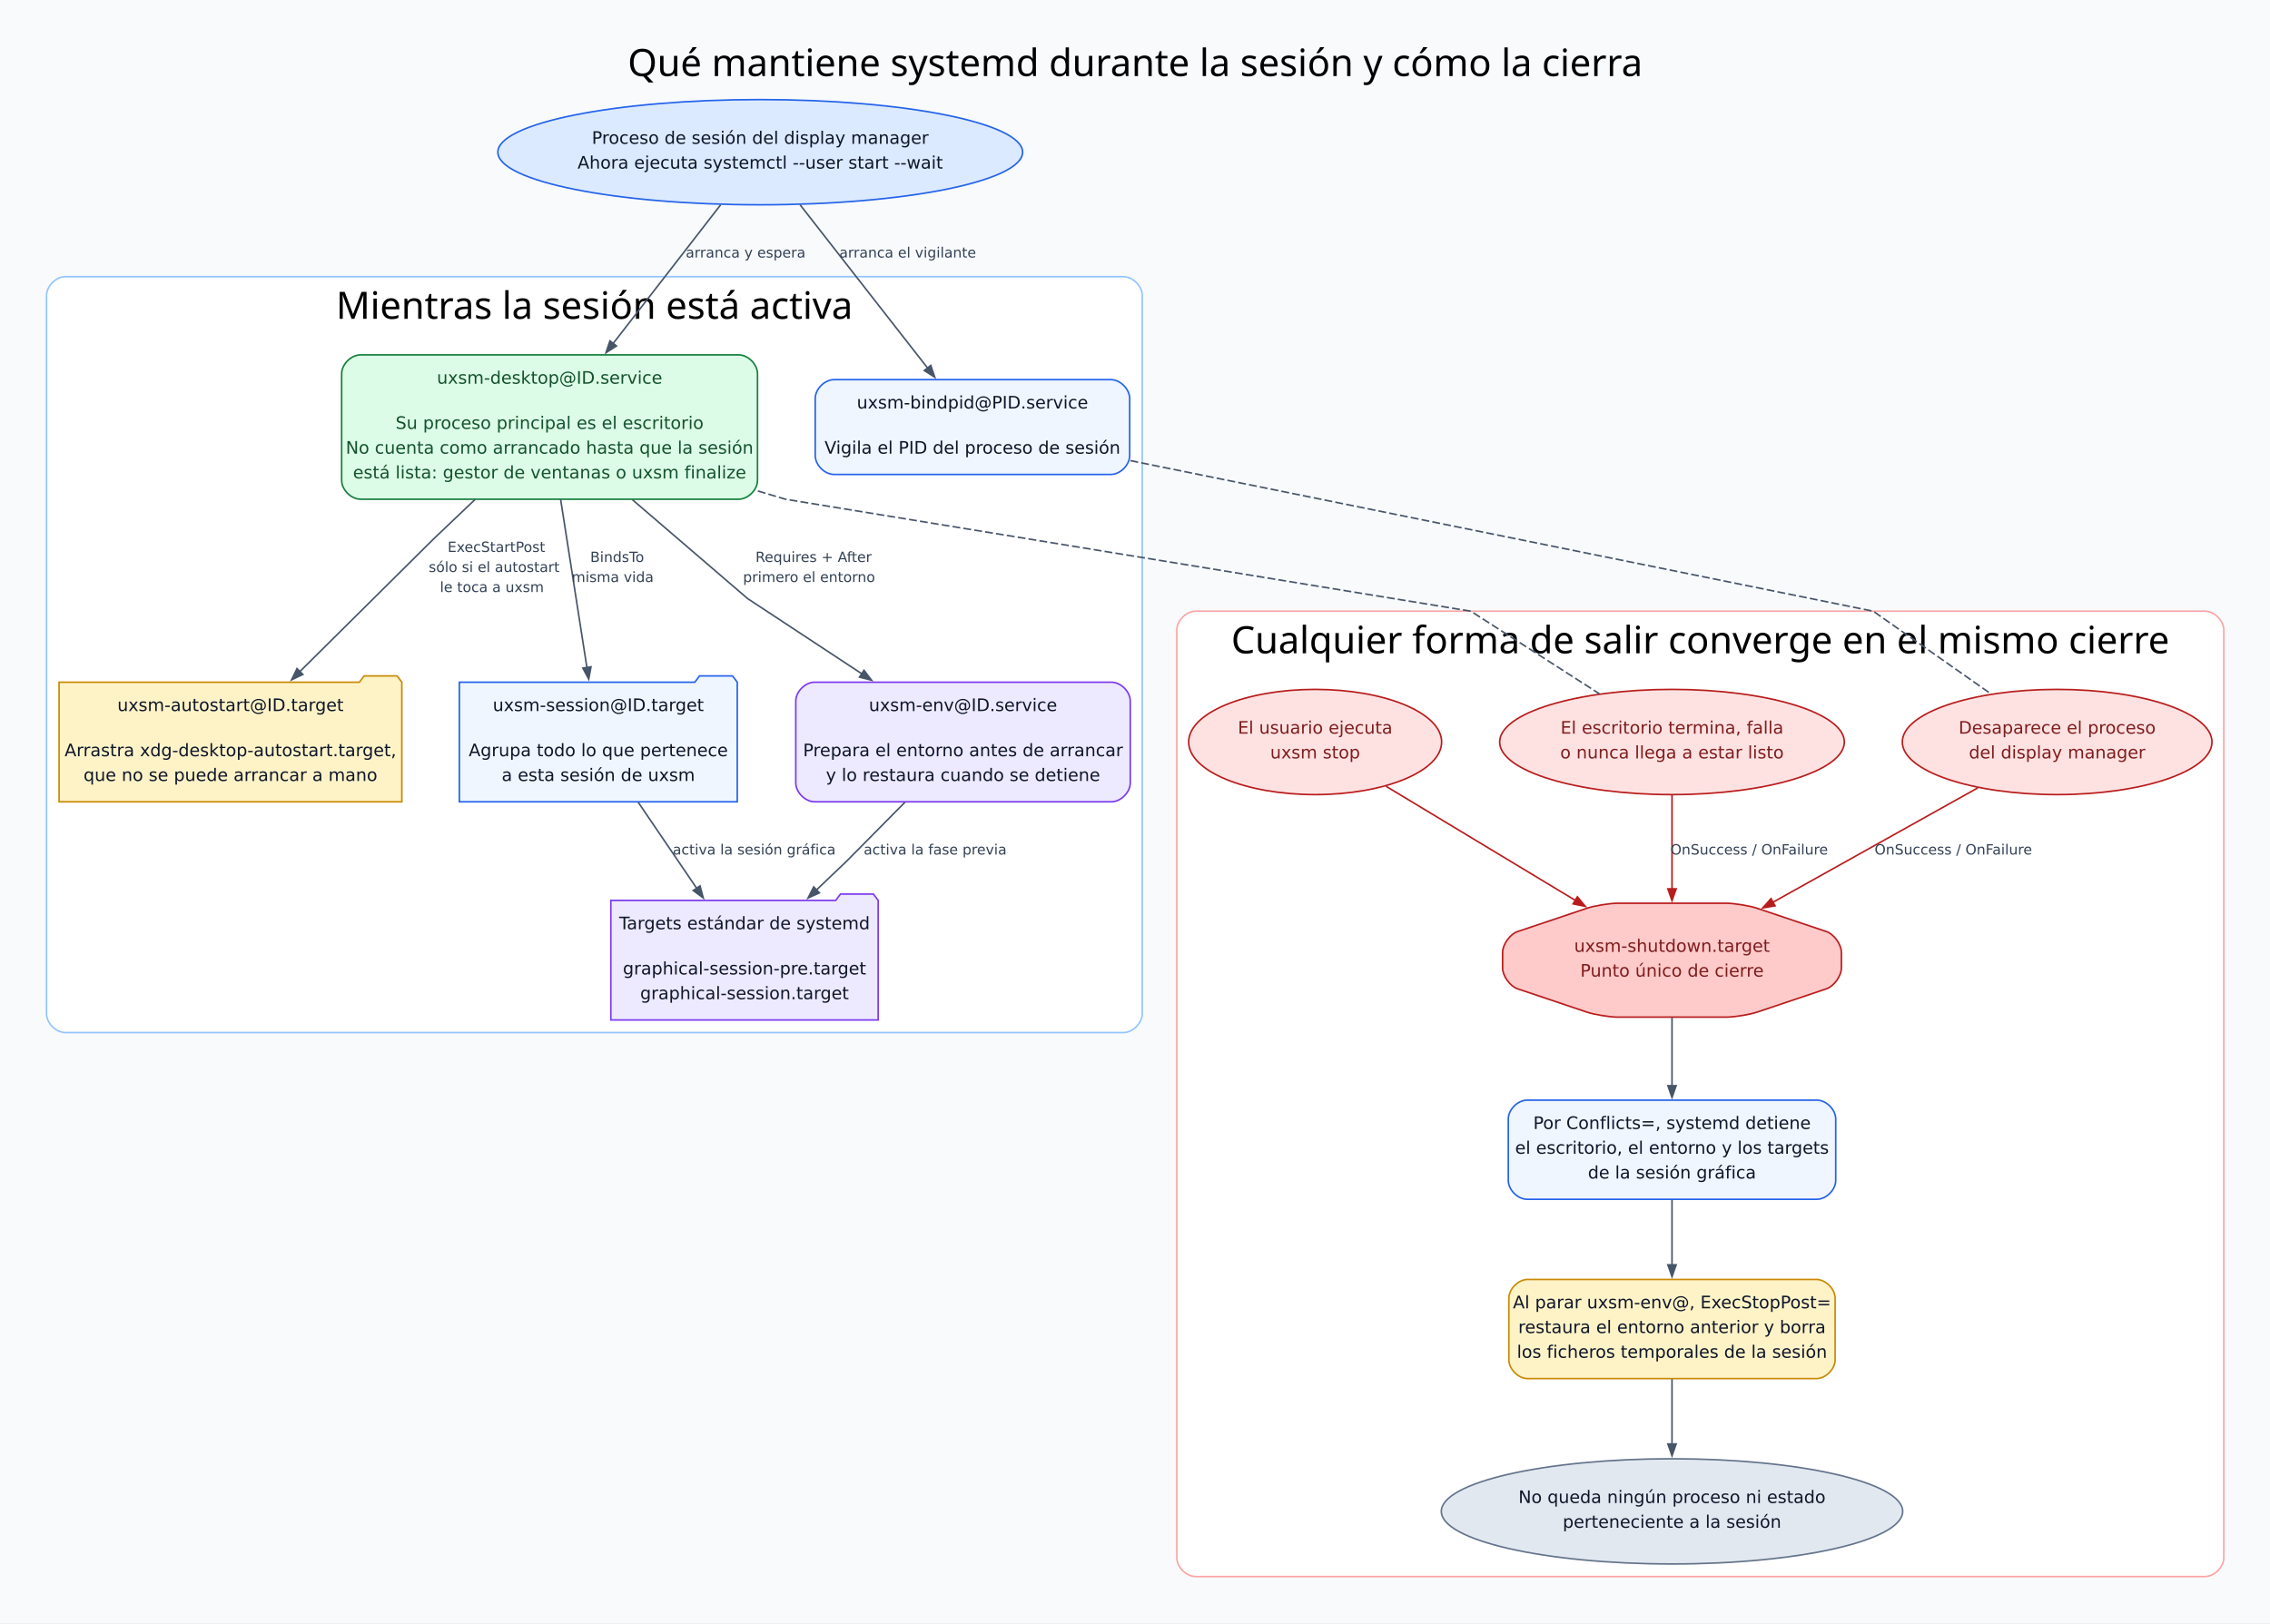
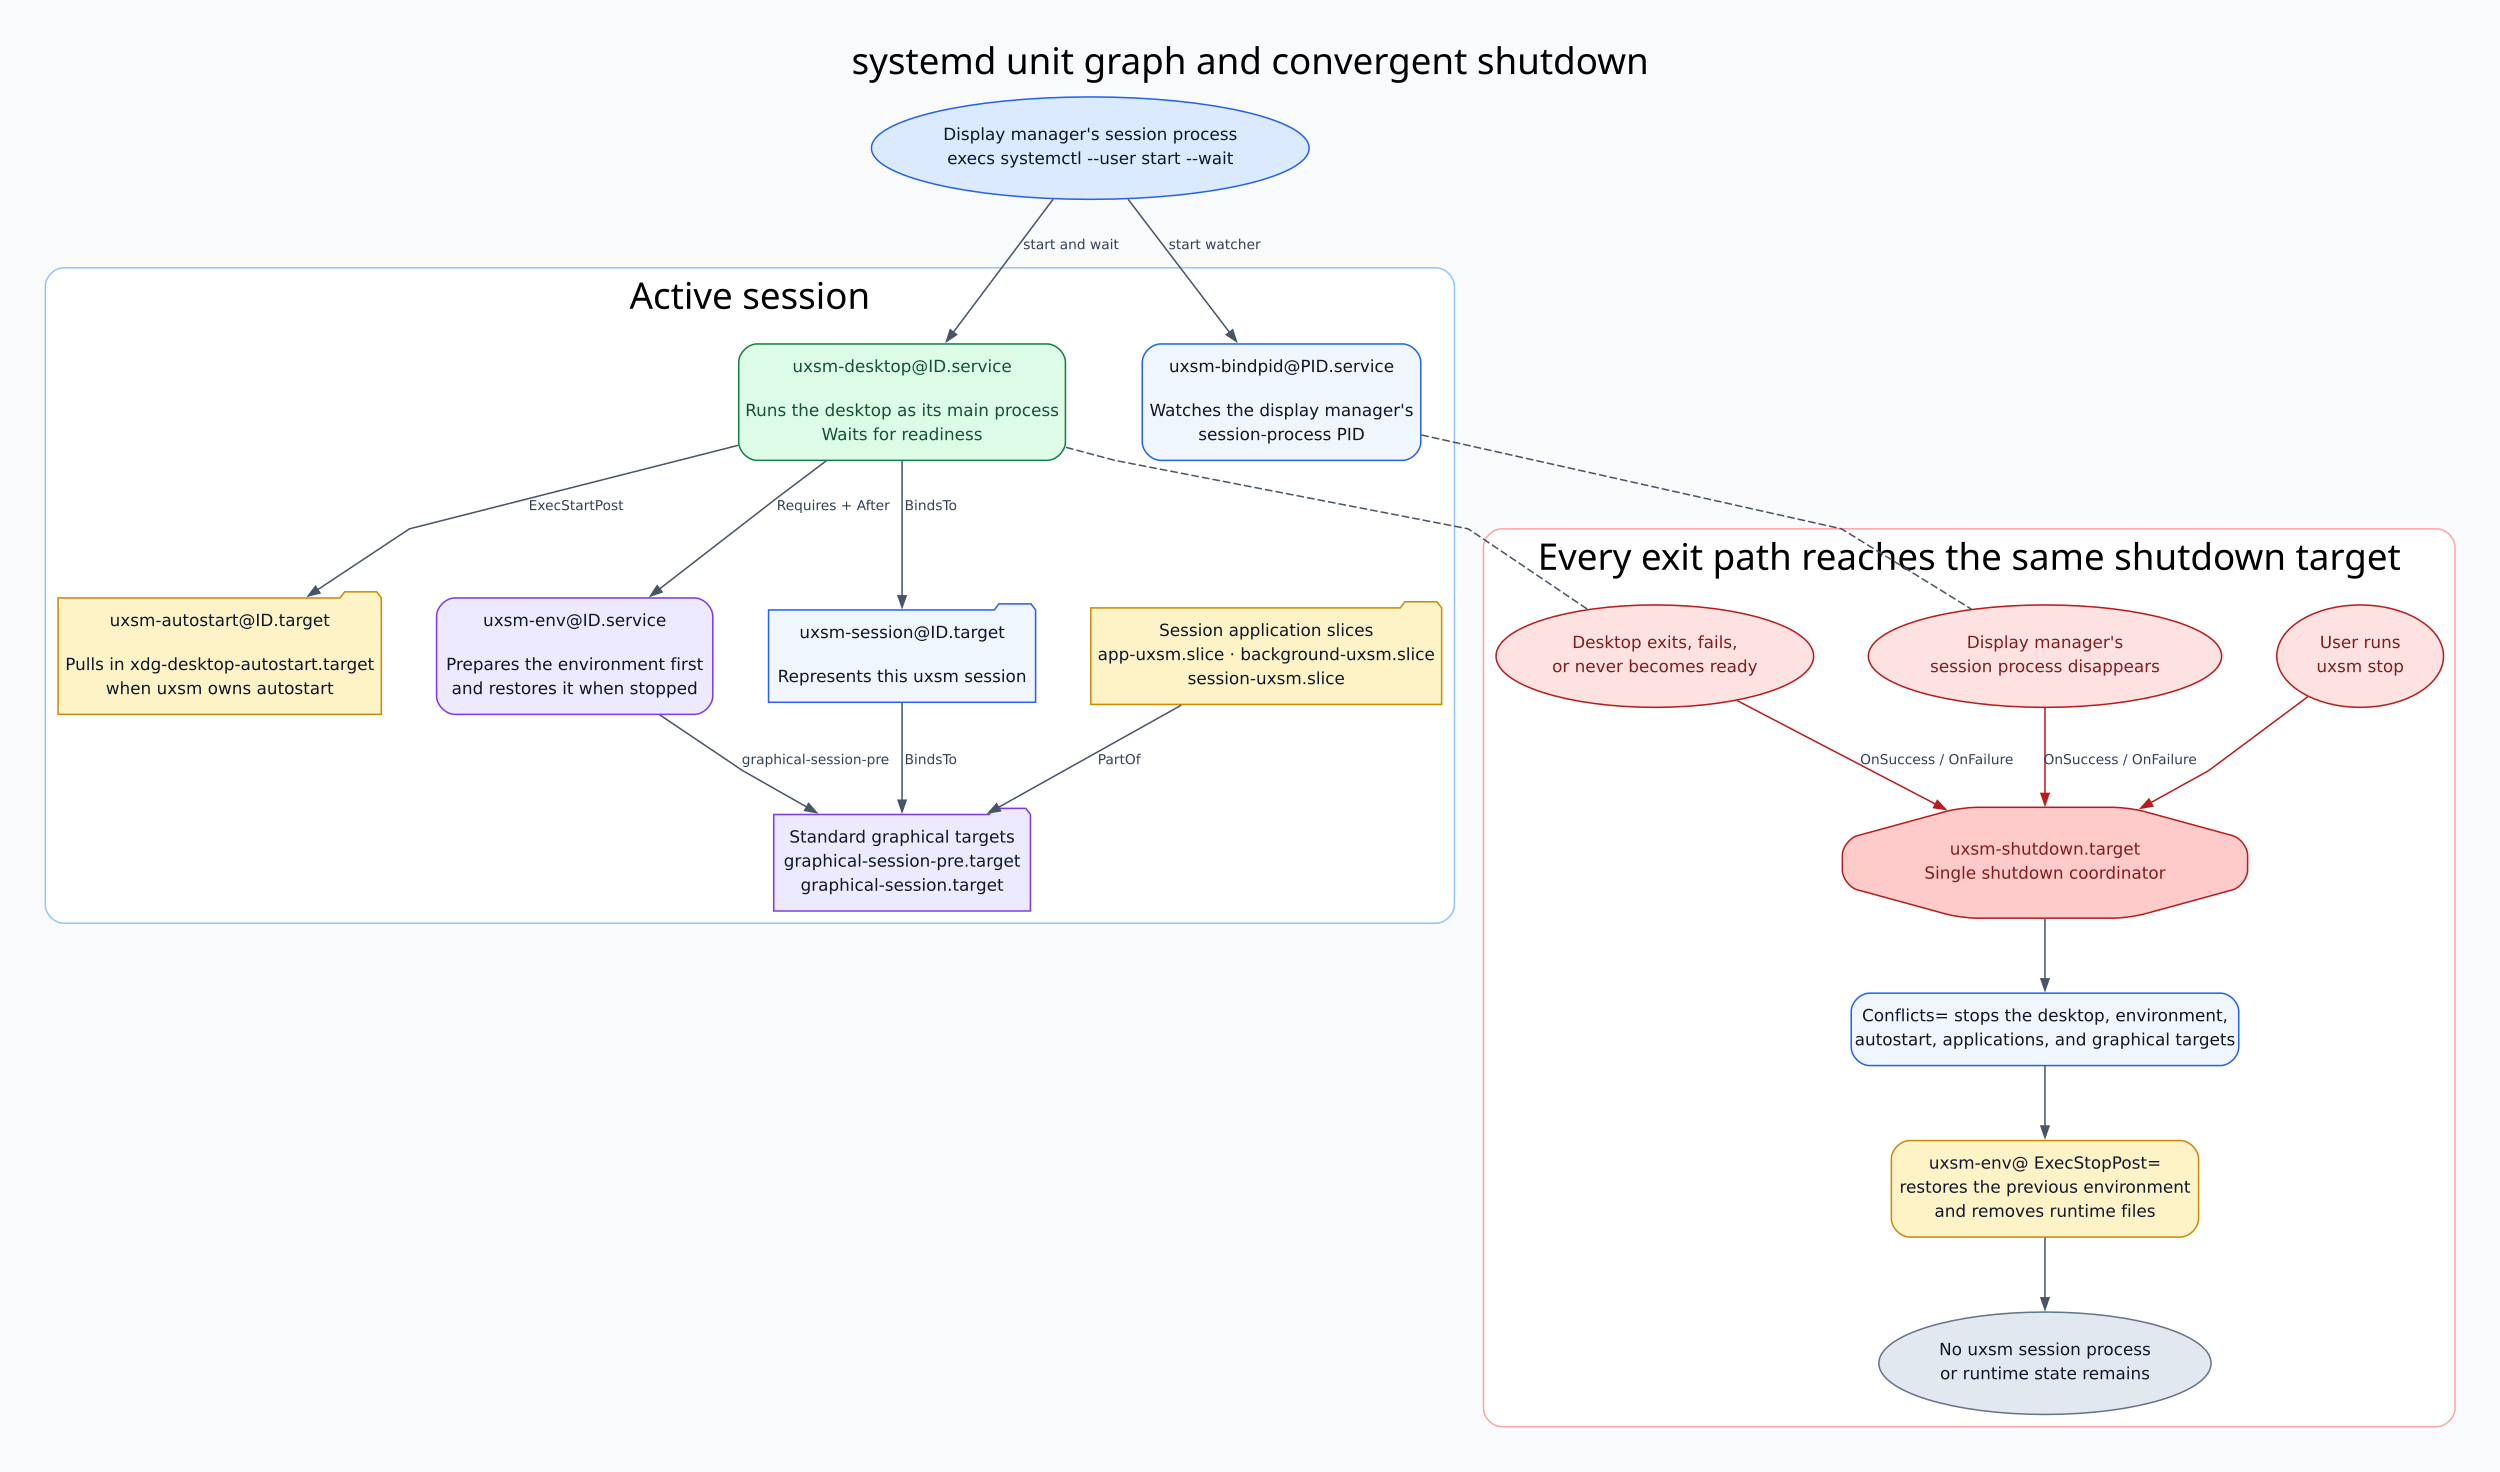
- <svg xmlns="http://www.w3.org/2000/svg" width="1444pt" height="1033pt" viewBox="0.00 0.00 1444.00 1033.00">
-   <g id="graph0" class="graph" transform="scale(1 1) rotate(0) translate(21.6 1011.13)">
-     <polygon fill="#f8fafc" stroke="none" points="-21.6,21.6 -21.6,-1011.13 1422.6,-1011.13 1422.6,21.6 -21.6,21.6" />
-     <text xml:space="preserve" text-anchor="middle" x="700.5" y="-962.73" font-family="DejaVu Sans Bold" font-size="24.00">Qué mantiene systemd durante la sesión y cómo la cierra</text>
+ <svg xmlns="http://www.w3.org/2000/svg" width="1634pt" height="962pt" viewBox="0.00 0.00 1634.00 962.00">
+   <g id="graph0" class="graph" transform="scale(1 1) rotate(0) translate(21.6 940.5)">
+     <polygon fill="#f8fafc" stroke="none" points="-21.6,21.6 -21.6,-940.5 1612.6,-940.5 1612.6,21.6 -21.6,21.6" />
+     <text xml:space="preserve" text-anchor="middle" x="795.5" y="-892.1" font-family="DejaVu Sans Bold" font-size="24.00">systemd unit graph and convergent shutdown</text>
    <g id="clust1" class="cluster">
-       <path fill="#ffffff" stroke="#93c5fd" d="M20,-354.13C20,-354.13 693,-354.13 693,-354.13 699,-354.13 705,-360.13 705,-366.13 705,-366.13 705,-823.08 705,-823.08 705,-829.08 699,-835.08 693,-835.08 693,-835.08 20,-835.08 20,-835.08 14,-835.08 8,-829.08 8,-823.08 8,-823.08 8,-366.13 8,-366.13 8,-360.13 14,-354.13 20,-354.13" />
-       <text xml:space="preserve" text-anchor="middle" x="356.5" y="-808.28" font-family="DejaVu Sans Bold" font-size="24.00">Mientras la sesión está activa</text>
+       <path fill="#ffffff" stroke="#93c5fd" d="M20,-337.07C20,-337.07 917,-337.07 917,-337.07 923,-337.07 929,-343.07 929,-349.07 929,-349.07 929,-753.45 929,-753.45 929,-759.45 923,-765.45 917,-765.45 917,-765.45 20,-765.45 20,-765.45 14,-765.45 8,-759.45 8,-753.45 8,-753.45 8,-349.07 8,-349.07 8,-343.07 14,-337.07 20,-337.07" />
+       <text xml:space="preserve" text-anchor="middle" x="468.5" y="-738.65" font-family="DejaVu Sans Bold" font-size="24.00">Active session</text>
    </g>
    <g id="clust2" class="cluster">
-       <path fill="#ffffff" stroke="#fca5a5" d="M739,-8C739,-8 1381,-8 1381,-8 1387,-8 1393,-14 1393,-20 1393,-20 1393,-610.24 1393,-610.24 1393,-616.24 1387,-622.24 1381,-622.24 1381,-622.24 739,-622.24 739,-622.24 733,-622.24 727,-616.24 727,-610.24 727,-610.24 727,-20 727,-20 727,-14 733,-8 739,-8" />
-       <text xml:space="preserve" text-anchor="middle" x="1060" y="-595.44" font-family="DejaVu Sans Bold" font-size="24.00">Cualquier forma de salir converge en el mismo cierre</text>
+       <path fill="#ffffff" stroke="#fca5a5" d="M960,-8C960,-8 1571,-8 1571,-8 1577,-8 1583,-14 1583,-20 1583,-20 1583,-582.86 1583,-582.86 1583,-588.86 1577,-594.86 1571,-594.86 1571,-594.86 960,-594.86 960,-594.86 954,-594.86 948,-588.86 948,-582.86 948,-582.86 948,-20 948,-20 948,-14 954,-8 960,-8" />
+       <text xml:space="preserve" text-anchor="middle" x="1265.5" y="-568.06" font-family="DejaVu Sans Bold" font-size="24.00">Every exit path reaches the same shutdown target</text>
    </g>
    <g id="node1" class="node">
-       <ellipse fill="#dbeafe" stroke="#2563eb" cx="462" cy="-914.3" rx="166.91" ry="33.47" />
-       <text xml:space="preserve" text-anchor="middle" x="462" y="-919.6" font-family="DejaVu Sans" font-size="11.00" fill="#0f172a">Proceso de sesión del display manager</text>
-       <text xml:space="preserve" text-anchor="middle" x="462" y="-903.85" font-family="DejaVu Sans" font-size="11.00" fill="#0f172a">Ahora ejecuta systemctl --user start --wait</text>
+       <ellipse fill="#dbeafe" stroke="#2563eb" cx="691" cy="-843.68" rx="143.04" ry="33.47" />
+       <text xml:space="preserve" text-anchor="middle" x="691" y="-848.98" font-family="DejaVu Sans" font-size="11.00" fill="#0f172a">Display manager's session process</text>
+       <text xml:space="preserve" text-anchor="middle" x="691" y="-833.23" font-family="DejaVu Sans" font-size="11.00" fill="#0f172a">execs systemctl --user start --wait</text>
    </g>
    <g id="node2" class="node">
-       <path fill="#eff6ff" stroke="#2563eb" d="M685.02,-769.58C685.02,-769.58 508.98,-769.58 508.98,-769.58 502.98,-769.58 496.98,-763.58 496.98,-757.58 496.98,-757.58 496.98,-721.24 496.98,-721.24 496.98,-715.24 502.98,-709.24 508.98,-709.24 508.98,-709.24 685.02,-709.24 685.02,-709.24 691.02,-709.24 697.02,-715.24 697.02,-721.24 697.02,-721.24 697.02,-757.58 697.02,-757.58 697.02,-763.58 691.02,-769.58 685.02,-769.58" />
-       <text xml:space="preserve" text-anchor="middle" x="597" y="-751.21" font-family="DejaVu Sans" font-size="11.00" fill="#0f172a">uxsm-bindpid@PID.service</text>
-       <text xml:space="preserve" text-anchor="middle" x="597" y="-722.46" font-family="DejaVu Sans" font-size="11.00" fill="#0f172a">Vigila el PID del proceso de sesión</text>
+       <path fill="#eff6ff" stroke="#2563eb" d="M895.02,-715.7C895.02,-715.7 736.98,-715.7 736.98,-715.7 730.98,-715.7 724.98,-709.7 724.98,-703.7 724.98,-703.7 724.98,-651.61 724.98,-651.61 724.98,-645.61 730.98,-639.61 736.98,-639.61 736.98,-639.61 895.02,-639.61 895.02,-639.61 901.02,-639.61 907.02,-645.61 907.02,-651.61 907.02,-651.61 907.02,-703.7 907.02,-703.7 907.02,-709.7 901.02,-715.7 895.02,-715.7" />
+       <text xml:space="preserve" text-anchor="middle" x="816" y="-697.33" font-family="DejaVu Sans" font-size="11.00" fill="#0f172a">uxsm-bindpid@PID.service</text>
+       <text xml:space="preserve" text-anchor="middle" x="816" y="-668.58" font-family="DejaVu Sans" font-size="11.00" fill="#0f172a">Watches the display manager's</text>
+       <text xml:space="preserve" text-anchor="middle" x="816" y="-652.83" font-family="DejaVu Sans" font-size="11.00" fill="#0f172a">session-process PID</text>
+     </g>
+     <g id="edge13" class="edge">
+       <path fill="none" stroke="#475569" d="M715.7,-810.27C734.72,-785.31 761.22,-750.54 782.21,-723" />
+       <polygon fill="#475569" stroke="#475569" points="784.04,-724.92 786.5,-717.37 779.87,-721.74 784.04,-724.92" />
+       <text xml:space="preserve" text-anchor="middle" x="772.3" y="-777.65" font-family="DejaVu Sans" font-size="9.00" fill="#334155"> start watcher </text>
+     </g>
+     <g id="node4" class="node">
+       <path fill="#dcfce7" stroke="#15803d" d="M662.77,-715.7C662.77,-715.7 473.23,-715.7 473.23,-715.7 467.23,-715.7 461.23,-709.7 461.23,-703.7 461.23,-703.7 461.23,-651.61 461.23,-651.61 461.23,-645.61 467.23,-639.61 473.23,-639.61 473.23,-639.61 662.77,-639.61 662.77,-639.61 668.77,-639.61 674.77,-645.61 674.77,-651.61 674.77,-651.61 674.77,-703.7 674.77,-703.7 674.77,-709.7 668.77,-715.7 662.77,-715.7" />
+       <text xml:space="preserve" text-anchor="middle" x="568" y="-697.33" font-family="DejaVu Sans" font-size="11.00" fill="#14532d">uxsm-desktop@ID.service</text>
+       <text xml:space="preserve" text-anchor="middle" x="568" y="-668.58" font-family="DejaVu Sans" font-size="11.00" fill="#14532d">Runs the desktop as its main process</text>
+       <text xml:space="preserve" text-anchor="middle" x="568" y="-652.83" font-family="DejaVu Sans" font-size="11.00" fill="#14532d">Waits for readiness</text>
+     </g>
+     <g id="edge14" class="edge">
+       <path fill="none" stroke="#475569" d="M666.7,-810.27C648.06,-785.42 622.12,-750.83 601.51,-723.35" />
+       <polygon fill="#475569" stroke="#475569" points="603.63,-721.8 597.03,-717.37 599.43,-724.95 603.63,-721.8" />
+       <text xml:space="preserve" text-anchor="middle" x="678.45" y="-777.65" font-family="DejaVu Sans" font-size="9.00" fill="#334155"> start and wait </text>
+     </g>
+     <g id="node10" class="node">
+       <ellipse fill="#fee2e2" stroke="#b91c1c" cx="1315" cy="-511.64" rx="115.46" ry="33.47" />
+       <text xml:space="preserve" text-anchor="middle" x="1315" y="-516.94" font-family="DejaVu Sans" font-size="11.00" fill="#7f1d1d">Display manager's</text>
+       <text xml:space="preserve" text-anchor="middle" x="1315" y="-501.19" font-family="DejaVu Sans" font-size="11.00" fill="#7f1d1d">session process disappears</text>
+     </g>
+     <g id="edge16" class="edge">
+       <path fill="none" stroke="#475569" stroke-dasharray="5,2" d="M907.41,-656.23C1015.82,-632 1182,-594.86 1182,-594.86 1182,-594.86 1228.89,-565.88 1266.98,-542.32" />
+     </g>
+     <g id="node3" class="node">
+       <path fill="#ede9fe" stroke="#7c3aed" d="M432.27,-549.68C432.27,-549.68 275.73,-549.68 275.73,-549.68 269.73,-549.68 263.73,-543.68 263.73,-537.68 263.73,-537.68 263.73,-485.59 263.73,-485.59 263.73,-479.59 269.73,-473.59 275.73,-473.59 275.73,-473.59 432.27,-473.59 432.27,-473.59 438.27,-473.59 444.27,-479.59 444.27,-485.59 444.27,-485.59 444.27,-537.68 444.27,-537.68 444.27,-543.68 438.27,-549.68 432.27,-549.68" />
+       <text xml:space="preserve" text-anchor="middle" x="354" y="-531.31" font-family="DejaVu Sans" font-size="11.00" fill="#0f172a">uxsm-env@ID.service</text>
+       <text xml:space="preserve" text-anchor="middle" x="354" y="-502.56" font-family="DejaVu Sans" font-size="11.00" fill="#0f172a">Prepares the environment first</text>
+       <text xml:space="preserve" text-anchor="middle" x="354" y="-486.81" font-family="DejaVu Sans" font-size="11.00" fill="#0f172a">and restores it when stopped</text>
+     </g>
+     <g id="node6" class="node">
+       <polygon fill="#ede9fe" stroke="#7c3aed" points="651.89,-408.16 648.89,-412.16 627.89,-412.16 624.89,-408.16 484.11,-408.16 484.11,-345.07 651.89,-345.07 651.89,-408.16" />
+       <text xml:space="preserve" text-anchor="middle" x="568" y="-389.79" font-family="DejaVu Sans" font-size="11.00" fill="#0f172a">Standard graphical targets</text>
+       <text xml:space="preserve" text-anchor="middle" x="568" y="-374.04" font-family="DejaVu Sans" font-size="11.00" fill="#0f172a">graphical-session-pre.target</text>
+       <text xml:space="preserve" text-anchor="middle" x="568" y="-358.29" font-family="DejaVu Sans" font-size="11.00" fill="#0f172a">graphical-session.target</text>
+     </g>
+     <g id="edge6" class="edge">
+       <path fill="none" stroke="#475569" d="M409.52,-473.31C436.74,-455.01 463.75,-436.84 463.75,-436.84 463.75,-436.84 483.49,-425.63 505.8,-412.95" />
+       <polygon fill="#475569" stroke="#475569" points="506.89,-415.35 512.12,-409.36 504.3,-410.79 506.89,-415.35" />
+       <text xml:space="preserve" text-anchor="middle" x="511.38" y="-441.04" font-family="DejaVu Sans" font-size="9.00" fill="#334155"> graphical-session-pre </text>
+     </g>
+     <g id="edge1" class="edge">
+       <path fill="none" stroke="#475569" d="M518.55,-639.39C501.68,-626.68 487,-615.61 487,-615.61 487,-615.61 445.72,-583.65 409.15,-555.34" />
+       <polygon fill="#475569" stroke="#475569" points="411.13,-553.55 403.59,-551.03 407.91,-557.7 411.13,-553.55" />
+       <text xml:space="preserve" text-anchor="middle" x="523" y="-607.06" font-family="DejaVu Sans" font-size="9.00" fill="#334155"> Requires + After </text>
+     </g>
+     <g id="node5" class="node">
+       <polygon fill="#eff6ff" stroke="#2563eb" points="655.27,-541.81 652.27,-545.81 631.27,-545.81 628.27,-541.81 480.73,-541.81 480.73,-481.47 655.27,-481.47 655.27,-541.81" />
+       <text xml:space="preserve" text-anchor="middle" x="568" y="-523.44" font-family="DejaVu Sans" font-size="11.00" fill="#0f172a">uxsm-session@ID.target</text>
+       <text xml:space="preserve" text-anchor="middle" x="568" y="-494.69" font-family="DejaVu Sans" font-size="11.00" fill="#0f172a">Represents this uxsm session</text>
+     </g>
+     <g id="edge2" class="edge">
+       <path fill="none" stroke="#475569" d="M568,-639.44C568,-612.95 568,-577.45 568,-550.76" />
+       <polygon fill="#475569" stroke="#475569" points="570.63,-551.08 568,-543.58 565.38,-551.08 570.63,-551.08" />
+       <text xml:space="preserve" text-anchor="middle" x="586.75" y="-607.06" font-family="DejaVu Sans" font-size="9.00" fill="#334155"> BindsTo </text>
+     </g>
+     <g id="node7" class="node">
+       <polygon fill="#fef3c7" stroke="#ca8a04" points="227.64,-549.68 224.64,-553.68 203.64,-553.68 200.64,-549.68 16.36,-549.68 16.36,-473.59 227.64,-473.59 227.64,-549.68" />
+       <text xml:space="preserve" text-anchor="middle" x="122" y="-531.31" font-family="DejaVu Sans" font-size="11.00" fill="#0f172a">uxsm-autostart@ID.target</text>
+       <text xml:space="preserve" text-anchor="middle" x="122" y="-502.56" font-family="DejaVu Sans" font-size="11.00" fill="#0f172a">Pulls in xdg-desktop-autostart.target</text>
+       <text xml:space="preserve" text-anchor="middle" x="122" y="-486.81" font-family="DejaVu Sans" font-size="11.00" fill="#0f172a">when uxsm owns autostart</text>
+     </g>
+     <g id="edge4" class="edge">
+       <path fill="none" stroke="#475569" d="M460.78,-649.42C367.11,-625.63 246,-594.86 246,-594.86 246,-594.86 216.23,-575.12 185.86,-554.98" />
+       <polygon fill="#475569" stroke="#475569" points="187.52,-552.94 179.82,-550.98 184.62,-557.31 187.52,-552.94" />
+       <text xml:space="preserve" text-anchor="middle" x="354.94" y="-607.06" font-family="DejaVu Sans" font-size="9.00" fill="#334155"> ExecStartPost </text>
+     </g>
+     <g id="node9" class="node">
+       <ellipse fill="#fee2e2" stroke="#b91c1c" cx="1060" cy="-511.64" rx="103.8" ry="33.47" />
+       <text xml:space="preserve" text-anchor="middle" x="1060" y="-516.94" font-family="DejaVu Sans" font-size="11.00" fill="#7f1d1d">Desktop exits, fails,</text>
+       <text xml:space="preserve" text-anchor="middle" x="1060" y="-501.19" font-family="DejaVu Sans" font-size="11.00" fill="#7f1d1d">or never becomes ready</text>
+     </g>
+     <g id="edge15" class="edge">
+       <path fill="none" stroke="#475569" stroke-dasharray="5,2" d="M675.11,-648.11C693.59,-643.19 707,-639.61 707,-639.61 707,-639.61 938,-594.86 938,-594.86 938,-594.86 981.01,-565.88 1015.96,-542.32" />
+     </g>
+     <g id="edge3" class="edge">
+       <path fill="none" stroke="#475569" d="M568,-481.12C568,-462.31 568,-437.73 568,-417.23" />
+       <polygon fill="#475569" stroke="#475569" points="570.63,-417.45 568,-409.95 565.38,-417.45 570.63,-417.45" />
+       <text xml:space="preserve" text-anchor="middle" x="586.75" y="-441.04" font-family="DejaVu Sans" font-size="9.00" fill="#334155"> BindsTo </text>
+     </g>
+     <g id="node8" class="node">
+       <polygon fill="#fef3c7" stroke="#ca8a04" points="920.64,-543.18 917.64,-547.18 896.64,-547.18 893.64,-543.18 691.36,-543.18 691.36,-480.09 920.64,-480.09 920.64,-543.18" />
+       <text xml:space="preserve" text-anchor="middle" x="806" y="-524.81" font-family="DejaVu Sans" font-size="11.00" fill="#0f172a">Session application slices</text>
+       <text xml:space="preserve" text-anchor="middle" x="806" y="-509.06" font-family="DejaVu Sans" font-size="11.00" fill="#0f172a">app-uxsm.slice · background-uxsm.slice</text>
+       <text xml:space="preserve" text-anchor="middle" x="806" y="-493.31" font-family="DejaVu Sans" font-size="11.00" fill="#0f172a">session-uxsm.slice</text>
+     </g>
+     <g id="edge5" class="edge">
+       <path fill="none" stroke="#475569" d="M750.5,-479.62C714.72,-459.62 668.11,-433.57 630.95,-412.8" />
+       <polygon fill="#475569" stroke="#475569" points="632.32,-410.56 624.5,-409.19 629.76,-415.14 632.32,-410.56" />
+       <text xml:space="preserve" text-anchor="middle" x="709.89" y="-441.04" font-family="DejaVu Sans" font-size="9.00" fill="#334155"> PartOf </text>
+     </g>
+     <g id="node12" class="node">
+       <path fill="#fecaca" stroke="#b91c1c" d="M1447.44,-371.61C1447.44,-371.61 1447.44,-381.61 1447.44,-381.61 1447.44,-386.62 1442.61,-392.94 1437.79,-394.26 1437.79,-394.26 1379.51,-410.2 1379.51,-410.2 1374.68,-411.52 1364.86,-412.84 1359.85,-412.84 1359.85,-412.84 1270.15,-412.84 1270.15,-412.84 1265.14,-412.84 1255.32,-411.52 1250.49,-410.2 1250.49,-410.2 1192.21,-394.26 1192.21,-394.26 1187.39,-392.94 1182.56,-386.62 1182.56,-381.61 1182.56,-381.61 1182.56,-371.61 1182.56,-371.61 1182.56,-366.61 1187.39,-360.28 1192.21,-358.96 1192.21,-358.96 1250.49,-343.02 1250.49,-343.02 1255.32,-341.7 1265.14,-340.38 1270.15,-340.38 1270.15,-340.38 1359.85,-340.38 1359.85,-340.38 1364.86,-340.38 1374.68,-341.7 1379.51,-343.02 1379.51,-343.02 1437.79,-358.96 1437.79,-358.96 1442.61,-360.28 1447.44,-366.61 1447.44,-371.61" />
+       <text xml:space="preserve" text-anchor="middle" x="1315" y="-381.91" font-family="DejaVu Sans" font-size="11.00" fill="#7f1d1d">uxsm-shutdown.target</text>
+       <text xml:space="preserve" text-anchor="middle" x="1315" y="-366.16" font-family="DejaVu Sans" font-size="11.00" fill="#7f1d1d">Single shutdown coordinator</text>
+     </g>
+     <g id="edge7" class="edge">
+       <path fill="none" stroke="#b91c1c" d="M1113.77,-482.59C1151.52,-462.9 1202.41,-436.35 1243.56,-414.88" />
+       <polygon fill="#b91c1c" stroke="#b91c1c" points="1244.62,-417.29 1250.05,-411.49 1242.19,-412.63 1244.62,-417.29" />
+       <text xml:space="preserve" text-anchor="middle" x="1244.27" y="-441.04" font-family="DejaVu Sans" font-size="9.00" fill="#334155"> OnSuccess / OnFailure </text>
+     </g>
+     <g id="edge8" class="edge">
+       <path fill="none" stroke="#b91c1c" d="M1315,-477.76C1315,-460.83 1315,-439.96 1315,-421.66" />
+       <polygon fill="#b91c1c" stroke="#b91c1c" points="1317.63,-421.92 1315,-414.42 1312.38,-421.92 1317.63,-421.92" />
+       <text xml:space="preserve" text-anchor="middle" x="1364.12" y="-441.04" font-family="DejaVu Sans" font-size="9.00" fill="#334155"> OnSuccess / OnFailure </text>
+     </g>
+     <g id="node11" class="node">
+       <ellipse fill="#fee2e2" stroke="#b91c1c" cx="1521" cy="-511.64" rx="54.48" ry="33.47" />
+       <text xml:space="preserve" text-anchor="middle" x="1521" y="-516.94" font-family="DejaVu Sans" font-size="11.00" fill="#7f1d1d">User runs</text>
+       <text xml:space="preserve" text-anchor="middle" x="1521" y="-501.19" font-family="DejaVu Sans" font-size="11.00" fill="#7f1d1d">uxsm stop</text>
+     </g>
+     <g id="edge9" class="edge">
+       <path fill="none" stroke="#b91c1c" d="M1486.93,-485.24C1458.29,-463.9 1422,-436.84 1422,-436.84 1422,-436.84 1404.72,-427.28 1384.05,-415.84" />
+       <polygon fill="#b91c1c" stroke="#b91c1c" points="1385.47,-413.62 1377.64,-412.29 1382.93,-418.21 1385.47,-413.62" />
+     </g>
+     <g id="node13" class="node">
+       <path fill="#eff6ff" stroke="#2563eb" d="M1429.64,-291.38C1429.64,-291.38 1200.36,-291.38 1200.36,-291.38 1194.36,-291.38 1188.36,-285.38 1188.36,-279.38 1188.36,-279.38 1188.36,-256.04 1188.36,-256.04 1188.36,-250.04 1194.36,-244.04 1200.36,-244.04 1200.36,-244.04 1429.64,-244.04 1429.64,-244.04 1435.64,-244.04 1441.64,-250.04 1441.64,-256.04 1441.64,-256.04 1441.64,-279.38 1441.64,-279.38 1441.64,-285.38 1435.64,-291.38 1429.64,-291.38" />
+       <text xml:space="preserve" text-anchor="middle" x="1315" y="-273.01" font-family="DejaVu Sans" font-size="11.00" fill="#0f172a">Conflicts= stops the desktop, environment,</text>
+       <text xml:space="preserve" text-anchor="middle" x="1315" y="-257.26" font-family="DejaVu Sans" font-size="11.00" fill="#0f172a">autostart, applications, and graphical targets</text>
+     </g>
+     <g id="edge10" class="edge">
+       <path fill="none" stroke="#475569" d="M1315,-340.01C1315,-327.21 1315,-312.86 1315,-300.41" />
+       <polygon fill="#475569" stroke="#475569" points="1317.63,-300.74 1315,-293.24 1312.38,-300.74 1317.63,-300.74" />
+     </g>
+     <g id="node14" class="node">
+       <path fill="#fef3c7" stroke="#ca8a04" d="M1403.39,-195.04C1403.39,-195.04 1226.61,-195.04 1226.61,-195.04 1220.61,-195.04 1214.61,-189.04 1214.61,-183.04 1214.61,-183.04 1214.61,-143.95 1214.61,-143.95 1214.61,-137.95 1220.61,-131.95 1226.61,-131.95 1226.61,-131.95 1403.39,-131.95 1403.39,-131.95 1409.39,-131.95 1415.39,-137.95 1415.39,-143.95 1415.39,-143.95 1415.39,-183.04 1415.39,-183.04 1415.39,-189.04 1409.39,-195.04 1403.39,-195.04" />
+       <text xml:space="preserve" text-anchor="middle" x="1315" y="-176.67" font-family="DejaVu Sans" font-size="11.00" fill="#0f172a">uxsm-env@ ExecStopPost=</text>
+       <text xml:space="preserve" text-anchor="middle" x="1315" y="-160.92" font-family="DejaVu Sans" font-size="11.00" fill="#0f172a">restores the previous environment</text>
+       <text xml:space="preserve" text-anchor="middle" x="1315" y="-145.17" font-family="DejaVu Sans" font-size="11.00" fill="#0f172a">and removes runtime files</text>
+     </g>
+     <g id="edge11" class="edge">
+       <path fill="none" stroke="#475569" d="M1315,-243.77C1315,-232.2 1315,-217.82 1315,-204.5" />
+       <polygon fill="#475569" stroke="#475569" points="1317.63,-204.51 1315,-197.01 1312.38,-204.51 1317.63,-204.51" />
+     </g>
+     <g id="node15" class="node">
+       <ellipse fill="#e2e8f0" stroke="#64748b" cx="1315" cy="-49.47" rx="108.57" ry="33.47" />
+       <text xml:space="preserve" text-anchor="middle" x="1315" y="-54.77" font-family="DejaVu Sans" font-size="11.00" fill="#0f172a">No uxsm session process</text>
+       <text xml:space="preserve" text-anchor="middle" x="1315" y="-39.02" font-family="DejaVu Sans" font-size="11.00" fill="#0f172a">or runtime state remains</text>
    </g>
    <g id="edge12" class="edge">
-       <path fill="none" stroke="#475569" d="M487.39,-880.78C510.54,-851.14 544.69,-807.4 568.71,-776.64" />
-       <polygon fill="#475569" stroke="#475569" points="570.49,-778.62 573.04,-771.09 566.36,-775.39 570.49,-778.62" />
-       <text xml:space="preserve" text-anchor="middle" x="555.81" y="-847.28" font-family="DejaVu Sans" font-size="9.00" fill="#334155"> arranca el vigilante </text>
-     </g>
-     <g id="node4" class="node">
-       <path fill="#dcfce7" stroke="#15803d" d="M448.27,-785.33C448.27,-785.33 207.73,-785.33 207.73,-785.33 201.73,-785.33 195.73,-779.33 195.73,-773.33 195.73,-773.33 195.73,-705.49 195.73,-705.49 195.73,-699.49 201.73,-693.49 207.73,-693.49 207.73,-693.49 448.27,-693.49 448.27,-693.49 454.27,-693.49 460.27,-699.49 460.27,-705.49 460.27,-705.49 460.27,-773.33 460.27,-773.33 460.27,-779.33 454.27,-785.33 448.27,-785.33" />
-       <text xml:space="preserve" text-anchor="middle" x="328" y="-766.96" font-family="DejaVu Sans" font-size="11.00" fill="#14532d">uxsm-desktop@ID.service</text>
-       <text xml:space="preserve" text-anchor="middle" x="328" y="-738.21" font-family="DejaVu Sans" font-size="11.00" fill="#14532d">Su proceso principal es el escritorio</text>
-       <text xml:space="preserve" text-anchor="middle" x="328" y="-722.46" font-family="DejaVu Sans" font-size="11.00" fill="#14532d">No cuenta como arrancado hasta que la sesión</text>
-       <text xml:space="preserve" text-anchor="middle" x="328" y="-706.71" font-family="DejaVu Sans" font-size="11.00" fill="#14532d">está lista: gestor de ventanas o uxsm finalize</text>
-     </g>
-     <g id="edge13" class="edge">
-       <path fill="none" stroke="#475569" d="M436.8,-880.78C417.49,-855.88 390.49,-821.03 368.21,-792.29" />
-       <polygon fill="#475569" stroke="#475569" points="370.55,-791.02 363.88,-786.7 366.4,-794.24 370.55,-791.02" />
-       <text xml:space="preserve" text-anchor="middle" x="452.71" y="-847.28" font-family="DejaVu Sans" font-size="9.00" fill="#334155"> arranca y espera </text>
-     </g>
-     <g id="node9" class="node">
-       <ellipse fill="#fee2e2" stroke="#b91c1c" cx="1287" cy="-539.01" rx="98.49" ry="33.47" />
-       <text xml:space="preserve" text-anchor="middle" x="1287" y="-544.31" font-family="DejaVu Sans" font-size="11.00" fill="#7f1d1d">Desaparece el proceso</text>
-       <text xml:space="preserve" text-anchor="middle" x="1287" y="-528.56" font-family="DejaVu Sans" font-size="11.00" fill="#7f1d1d">del display manager</text>
-     </g>
-     <g id="edge15" class="edge">
-       <path fill="none" stroke="#475569" stroke-dasharray="5,2" d="M697.46,-718.04C861.8,-684.72 1170,-622.24 1170,-622.24 1170,-622.24 1211.25,-593.25 1244.76,-569.7" />
-     </g>
-     <g id="node3" class="node">
-       <path fill="#ede9fe" stroke="#7c3aed" d="M685.39,-577.06C685.39,-577.06 496.61,-577.06 496.61,-577.06 490.61,-577.06 484.61,-571.06 484.61,-565.06 484.61,-565.06 484.61,-512.97 484.61,-512.97 484.61,-506.97 490.61,-500.97 496.61,-500.97 496.61,-500.97 685.39,-500.97 685.39,-500.97 691.39,-500.97 697.39,-506.97 697.39,-512.97 697.39,-512.97 697.39,-565.06 697.39,-565.06 697.39,-571.06 691.39,-577.06 685.39,-577.06" />
-       <text xml:space="preserve" text-anchor="middle" x="591" y="-558.69" font-family="DejaVu Sans" font-size="11.00" fill="#0f172a">uxsm-env@ID.service</text>
-       <text xml:space="preserve" text-anchor="middle" x="591" y="-529.94" font-family="DejaVu Sans" font-size="11.00" fill="#0f172a">Prepara el entorno antes de arrancar</text>
-       <text xml:space="preserve" text-anchor="middle" x="591" y="-514.19" font-family="DejaVu Sans" font-size="11.00" fill="#0f172a">y lo restaura cuando se detiene</text>
-     </g>
-     <g id="node6" class="node">
-       <polygon fill="#ede9fe" stroke="#7c3aed" points="537.02,-438.22 534.02,-442.22 513.02,-442.22 510.02,-438.22 366.98,-438.22 366.98,-362.13 537.02,-362.13 537.02,-438.22" />
-       <text xml:space="preserve" text-anchor="middle" x="452" y="-419.85" font-family="DejaVu Sans" font-size="11.00" fill="#0f172a">Targets estándar de systemd</text>
-       <text xml:space="preserve" text-anchor="middle" x="452" y="-391.1" font-family="DejaVu Sans" font-size="11.00" fill="#0f172a">graphical-session-pre.target</text>
-       <text xml:space="preserve" text-anchor="middle" x="452" y="-375.35" font-family="DejaVu Sans" font-size="11.00" fill="#0f172a">graphical-session.target</text>
-     </g>
-     <g id="edge5" class="edge">
-       <path fill="none" stroke="#475569" d="M554,-500.62C535.5,-481.92 517,-463.22 517,-463.22 517,-463.22 508.46,-455.06 497.56,-444.67" />
-       <polygon fill="#475569" stroke="#475569" points="499.64,-443.02 492.41,-439.74 496.02,-446.82 499.64,-443.02" />
-       <text xml:space="preserve" text-anchor="middle" x="573.28" y="-467.42" font-family="DejaVu Sans" font-size="9.00" fill="#334155"> activa la fase previa </text>
-     </g>
-     <g id="edge1" class="edge">
-       <path fill="none" stroke="#475569" d="M380.71,-693.16C415.23,-663.52 454,-630.24 454,-630.24 454,-630.24 491.31,-605.67 526.99,-582.17" />
-       <polygon fill="#475569" stroke="#475569" points="528.01,-584.64 532.83,-578.33 525.12,-580.26 528.01,-584.64" />
-       <text xml:space="preserve" text-anchor="middle" x="494.5" y="-653.56" font-family="DejaVu Sans" font-size="9.00" fill="#334155"> Requires + After</text>
-       <text xml:space="preserve" text-anchor="middle" x="494.5" y="-640.81" font-family="DejaVu Sans" font-size="9.00" fill="#334155">primero el entorno </text>
-     </g>
-     <g id="node5" class="node">
-       <polygon fill="#eff6ff" stroke="#2563eb" points="447.39,-577.06 444.39,-581.06 423.39,-581.06 420.39,-577.06 270.61,-577.06 270.61,-500.97 447.39,-500.97 447.39,-577.06" />
-       <text xml:space="preserve" text-anchor="middle" x="359" y="-558.69" font-family="DejaVu Sans" font-size="11.00" fill="#0f172a">uxsm-session@ID.target</text>
-       <text xml:space="preserve" text-anchor="middle" x="359" y="-529.94" font-family="DejaVu Sans" font-size="11.00" fill="#0f172a">Agrupa todo lo que pertenece</text>
-       <text xml:space="preserve" text-anchor="middle" x="359" y="-514.19" font-family="DejaVu Sans" font-size="11.00" fill="#0f172a">a esta sesión de uxsm</text>
-     </g>
-     <g id="edge2" class="edge">
-       <path fill="none" stroke="#475569" d="M335.03,-693.39C340.03,-661.41 346.72,-618.6 351.76,-586.33" />
-       <polygon fill="#475569" stroke="#475569" points="354.34,-586.84 352.9,-579.03 349.15,-586.03 354.34,-586.84" />
-       <text xml:space="preserve" text-anchor="middle" x="369.55" y="-653.56" font-family="DejaVu Sans" font-size="9.00" fill="#334155"> BindsTo</text>
-       <text xml:space="preserve" text-anchor="middle" x="369.55" y="-640.81" font-family="DejaVu Sans" font-size="9.00" fill="#334155">misma vida </text>
-     </g>
-     <g id="node7" class="node">
-       <polygon fill="#fef3c7" stroke="#ca8a04" points="234.02,-577.06 231.02,-581.06 210.02,-581.06 207.02,-577.06 15.98,-577.06 15.98,-500.97 234.02,-500.97 234.02,-577.06" />
-       <text xml:space="preserve" text-anchor="middle" x="125" y="-558.69" font-family="DejaVu Sans" font-size="11.00" fill="#0f172a">uxsm-autostart@ID.target</text>
-       <text xml:space="preserve" text-anchor="middle" x="125" y="-529.94" font-family="DejaVu Sans" font-size="11.00" fill="#0f172a">Arrastra xdg-desktop-autostart.target,</text>
-       <text xml:space="preserve" text-anchor="middle" x="125" y="-514.19" font-family="DejaVu Sans" font-size="11.00" fill="#0f172a">que no se puede arrancar a mano</text>
-     </g>
-     <g id="edge4" class="edge">
-       <path fill="none" stroke="#475569" d="M280.62,-693.34C266.4,-679.81 254.5,-668.49 254.5,-668.49 254.5,-668.49 206.72,-621.08 169.2,-583.87" />
-       <polygon fill="#475569" stroke="#475569" points="171.05,-582 163.88,-578.59 167.35,-585.73 171.05,-582" />
-       <text xml:space="preserve" text-anchor="middle" x="292.75" y="-659.94" font-family="DejaVu Sans" font-size="9.00" fill="#334155"> ExecStartPost</text>
-       <text xml:space="preserve" text-anchor="middle" x="292.75" y="-647.19" font-family="DejaVu Sans" font-size="9.00" fill="#334155">sólo si el autostart</text>
-       <text xml:space="preserve" text-anchor="middle" x="292.75" y="-634.44" font-family="DejaVu Sans" font-size="9.00" fill="#334155">le toca a uxsm </text>
-     </g>
-     <g id="node8" class="node">
-       <ellipse fill="#fee2e2" stroke="#b91c1c" cx="1042" cy="-539.01" rx="109.63" ry="33.47" />
-       <text xml:space="preserve" text-anchor="middle" x="1042" y="-544.31" font-family="DejaVu Sans" font-size="11.00" fill="#7f1d1d">El escritorio termina, falla</text>
-       <text xml:space="preserve" text-anchor="middle" x="1042" y="-528.56" font-family="DejaVu Sans" font-size="11.00" fill="#7f1d1d">o nunca llega a estar listo</text>
-     </g>
-     <g id="edge14" class="edge">
-       <path fill="none" stroke="#475569" stroke-dasharray="5,2" d="M460.5,-698.73C471.2,-695.52 478,-693.49 478,-693.49 478,-693.49 914,-622.24 914,-622.24 914,-622.24 959.12,-593.25 995.79,-569.7" />
-     </g>
-     <g id="edge3" class="edge">
-       <path fill="none" stroke="#475569" d="M384.41,-500.62C395.89,-483.73 409.55,-463.63 421.58,-445.94" />
-       <polygon fill="#475569" stroke="#475569" points="423.72,-447.45 425.77,-439.77 419.38,-444.5 423.72,-447.45" />
-       <text xml:space="preserve" text-anchor="middle" x="458.16" y="-467.42" font-family="DejaVu Sans" font-size="9.00" fill="#334155"> activa la sesión gráfica </text>
-     </g>
-     <g id="node11" class="node">
-       <path fill="#fecaca" stroke="#b91c1c" d="M1149.76,-395.17C1149.76,-395.17 1149.76,-405.18 1149.76,-405.18 1149.76,-410.18 1145.01,-416.78 1140.27,-418.37 1140.27,-418.37 1096.12,-433.22 1096.12,-433.22 1091.38,-434.81 1081.63,-436.41 1076.63,-436.41 1076.63,-436.41 1007.37,-436.41 1007.37,-436.41 1002.37,-436.41 992.62,-434.81 987.88,-433.22 987.88,-433.22 943.73,-418.37 943.73,-418.37 938.99,-416.78 934.24,-410.18 934.24,-405.18 934.24,-405.18 934.24,-395.17 934.24,-395.17 934.24,-390.17 938.99,-383.57 943.73,-381.98 943.73,-381.98 987.88,-367.13 987.88,-367.13 992.62,-365.54 1002.37,-363.94 1007.37,-363.94 1007.37,-363.94 1076.63,-363.94 1076.63,-363.94 1081.63,-363.94 1091.38,-365.54 1096.12,-367.13 1096.12,-367.13 1140.27,-381.98 1140.27,-381.98 1145.01,-383.57 1149.76,-390.17 1149.76,-395.17" />
-       <text xml:space="preserve" text-anchor="middle" x="1042" y="-405.47" font-family="DejaVu Sans" font-size="11.00" fill="#7f1d1d">uxsm-shutdown.target</text>
-       <text xml:space="preserve" text-anchor="middle" x="1042" y="-389.72" font-family="DejaVu Sans" font-size="11.00" fill="#7f1d1d">Punto único de cierre</text>
-     </g>
-     <g id="edge6" class="edge">
-       <path fill="none" stroke="#b91c1c" d="M1042,-505.24C1042,-487.35 1042,-464.96 1042,-445.54" />
-       <polygon fill="#b91c1c" stroke="#b91c1c" points="1044.63,-445.57 1042,-438.07 1039.38,-445.57 1044.63,-445.57" />
-       <text xml:space="preserve" text-anchor="middle" x="1091.12" y="-467.42" font-family="DejaVu Sans" font-size="9.00" fill="#334155"> OnSuccess / OnFailure </text>
-     </g>
-     <g id="edge7" class="edge">
-       <path fill="none" stroke="#b91c1c" d="M1236.53,-509.83C1198.76,-488.73 1146.83,-459.72 1106.12,-436.99" />
-       <polygon fill="#b91c1c" stroke="#b91c1c" points="1107.54,-434.77 1099.71,-433.41 1104.98,-439.36 1107.54,-434.77" />
-       <text xml:space="preserve" text-anchor="middle" x="1220.97" y="-467.42" font-family="DejaVu Sans" font-size="9.00" fill="#334155"> OnSuccess / OnFailure </text>
-     </g>
-     <g id="node10" class="node">
-       <ellipse fill="#fee2e2" stroke="#b91c1c" cx="815" cy="-539.01" rx="80.46" ry="33.47" />
-       <text xml:space="preserve" text-anchor="middle" x="815" y="-544.31" font-family="DejaVu Sans" font-size="11.00" fill="#7f1d1d">El usuario ejecuta</text>
-       <text xml:space="preserve" text-anchor="middle" x="815" y="-528.56" font-family="DejaVu Sans" font-size="11.00" fill="#7f1d1d">uxsm stop</text>
-     </g>
-     <g id="edge8" class="edge">
-       <path fill="none" stroke="#b91c1c" d="M860.12,-510.82C894.67,-489.99 942.69,-461.04 980.71,-438.12" />
-       <polygon fill="#b91c1c" stroke="#b91c1c" points="981.81,-440.52 986.88,-434.4 979.1,-436.02 981.81,-440.52" />
-     </g>
-     <g id="node12" class="node">
-       <path fill="#eff6ff" stroke="#2563eb" d="M1134.14,-311.13C1134.14,-311.13 949.86,-311.13 949.86,-311.13 943.86,-311.13 937.86,-305.13 937.86,-299.13 937.86,-299.13 937.86,-260.04 937.86,-260.04 937.86,-254.04 943.86,-248.04 949.86,-248.04 949.86,-248.04 1134.14,-248.04 1134.14,-248.04 1140.14,-248.04 1146.14,-254.04 1146.14,-260.04 1146.14,-260.04 1146.14,-299.13 1146.14,-299.13 1146.14,-305.13 1140.14,-311.13 1134.14,-311.13" />
-       <text xml:space="preserve" text-anchor="middle" x="1042" y="-292.76" font-family="DejaVu Sans" font-size="11.00" fill="#0f172a">Por Conflicts=, systemd detiene</text>
-       <text xml:space="preserve" text-anchor="middle" x="1042" y="-277.01" font-family="DejaVu Sans" font-size="11.00" fill="#0f172a">el escritorio, el entorno y los targets</text>
-       <text xml:space="preserve" text-anchor="middle" x="1042" y="-261.26" font-family="DejaVu Sans" font-size="11.00" fill="#0f172a">de la sesión gráfica</text>
-     </g>
-     <g id="edge9" class="edge">
-       <path fill="none" stroke="#475569" d="M1042,-363.59C1042,-349.94 1042,-334.27 1042,-320.26" />
-       <polygon fill="#475569" stroke="#475569" points="1044.63,-320.33 1042,-312.83 1039.38,-320.33 1044.63,-320.33" />
-     </g>
-     <g id="node13" class="node">
-       <path fill="#fef3c7" stroke="#ca8a04" d="M1133.77,-197.04C1133.77,-197.04 950.23,-197.04 950.23,-197.04 944.23,-197.04 938.23,-191.04 938.23,-185.04 938.23,-185.04 938.23,-145.95 938.23,-145.95 938.23,-139.95 944.23,-133.95 950.23,-133.95 950.23,-133.95 1133.77,-133.95 1133.77,-133.95 1139.77,-133.95 1145.77,-139.95 1145.77,-145.95 1145.77,-145.95 1145.77,-185.04 1145.77,-185.04 1145.77,-191.04 1139.77,-197.04 1133.77,-197.04" />
-       <text xml:space="preserve" text-anchor="middle" x="1042" y="-178.67" font-family="DejaVu Sans" font-size="11.00" fill="#0f172a">Al parar uxsm-env@, ExecStopPost=</text>
-       <text xml:space="preserve" text-anchor="middle" x="1042" y="-162.92" font-family="DejaVu Sans" font-size="11.00" fill="#0f172a">restaura el entorno anterior y borra</text>
-       <text xml:space="preserve" text-anchor="middle" x="1042" y="-147.17" font-family="DejaVu Sans" font-size="11.00" fill="#0f172a">los ficheros temporales de la sesión</text>
-     </g>
-     <g id="edge10" class="edge">
-       <path fill="none" stroke="#475569" d="M1042,-247.66C1042,-234.79 1042,-219.7 1042,-206.05" />
-       <polygon fill="#475569" stroke="#475569" points="1044.63,-206.33 1042,-198.83 1039.38,-206.33 1044.63,-206.33" />
-     </g>
-     <g id="node14" class="node">
-       <ellipse fill="#e2e8f0" stroke="#64748b" cx="1042" cy="-49.47" rx="146.75" ry="33.47" />
-       <text xml:space="preserve" text-anchor="middle" x="1042" y="-54.77" font-family="DejaVu Sans" font-size="11.00" fill="#0f172a">No queda ningún proceso ni estado</text>
-       <text xml:space="preserve" text-anchor="middle" x="1042" y="-39.02" font-family="DejaVu Sans" font-size="11.00" fill="#0f172a">perteneciente a la sesión</text>
-     </g>
-     <g id="edge11" class="edge">
-       <path fill="none" stroke="#475569" d="M1042,-133.64C1042,-120.87 1042,-105.87 1042,-92.15" />
-       <polygon fill="#475569" stroke="#475569" points="1044.63,-92.36 1042,-84.86 1039.38,-92.36 1044.63,-92.36" />
+       <path fill="none" stroke="#475569" d="M1315,-131.59C1315,-119.38 1315,-105.17 1315,-92.08" />
+       <polygon fill="#475569" stroke="#475569" points="1317.63,-92.25 1315,-84.75 1312.38,-92.25 1317.63,-92.25" />
    </g>
  </g>
</svg>
